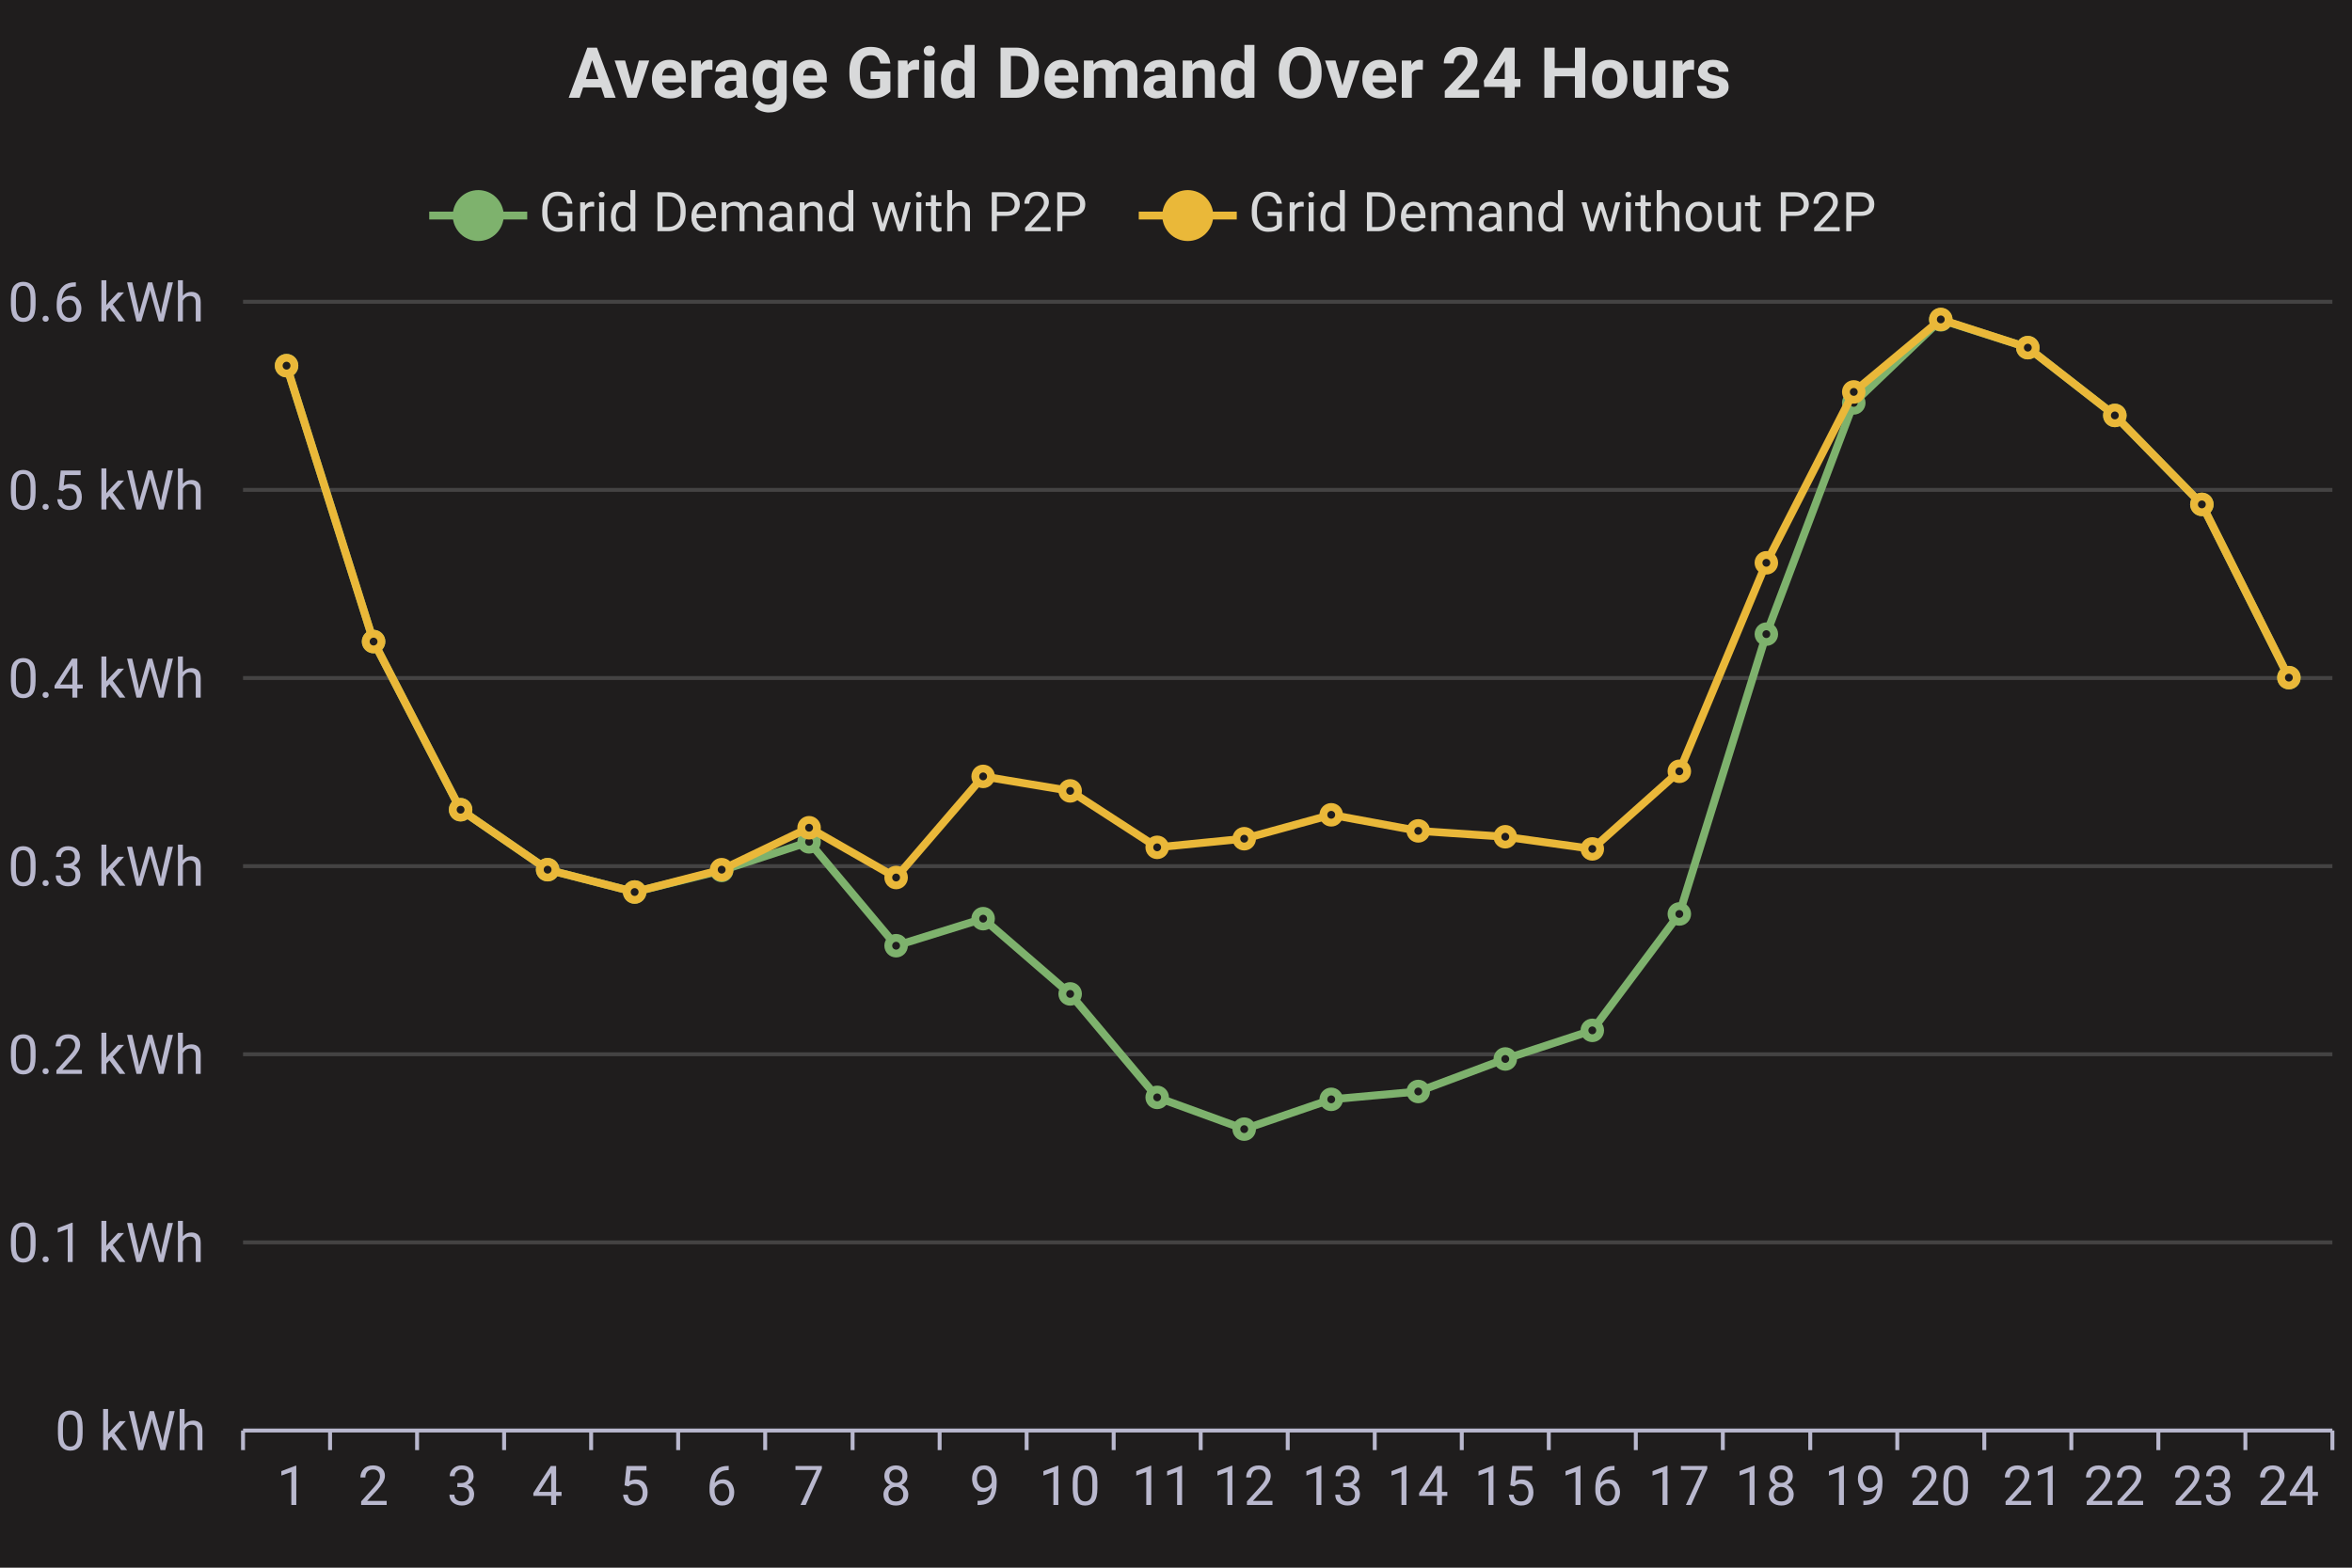
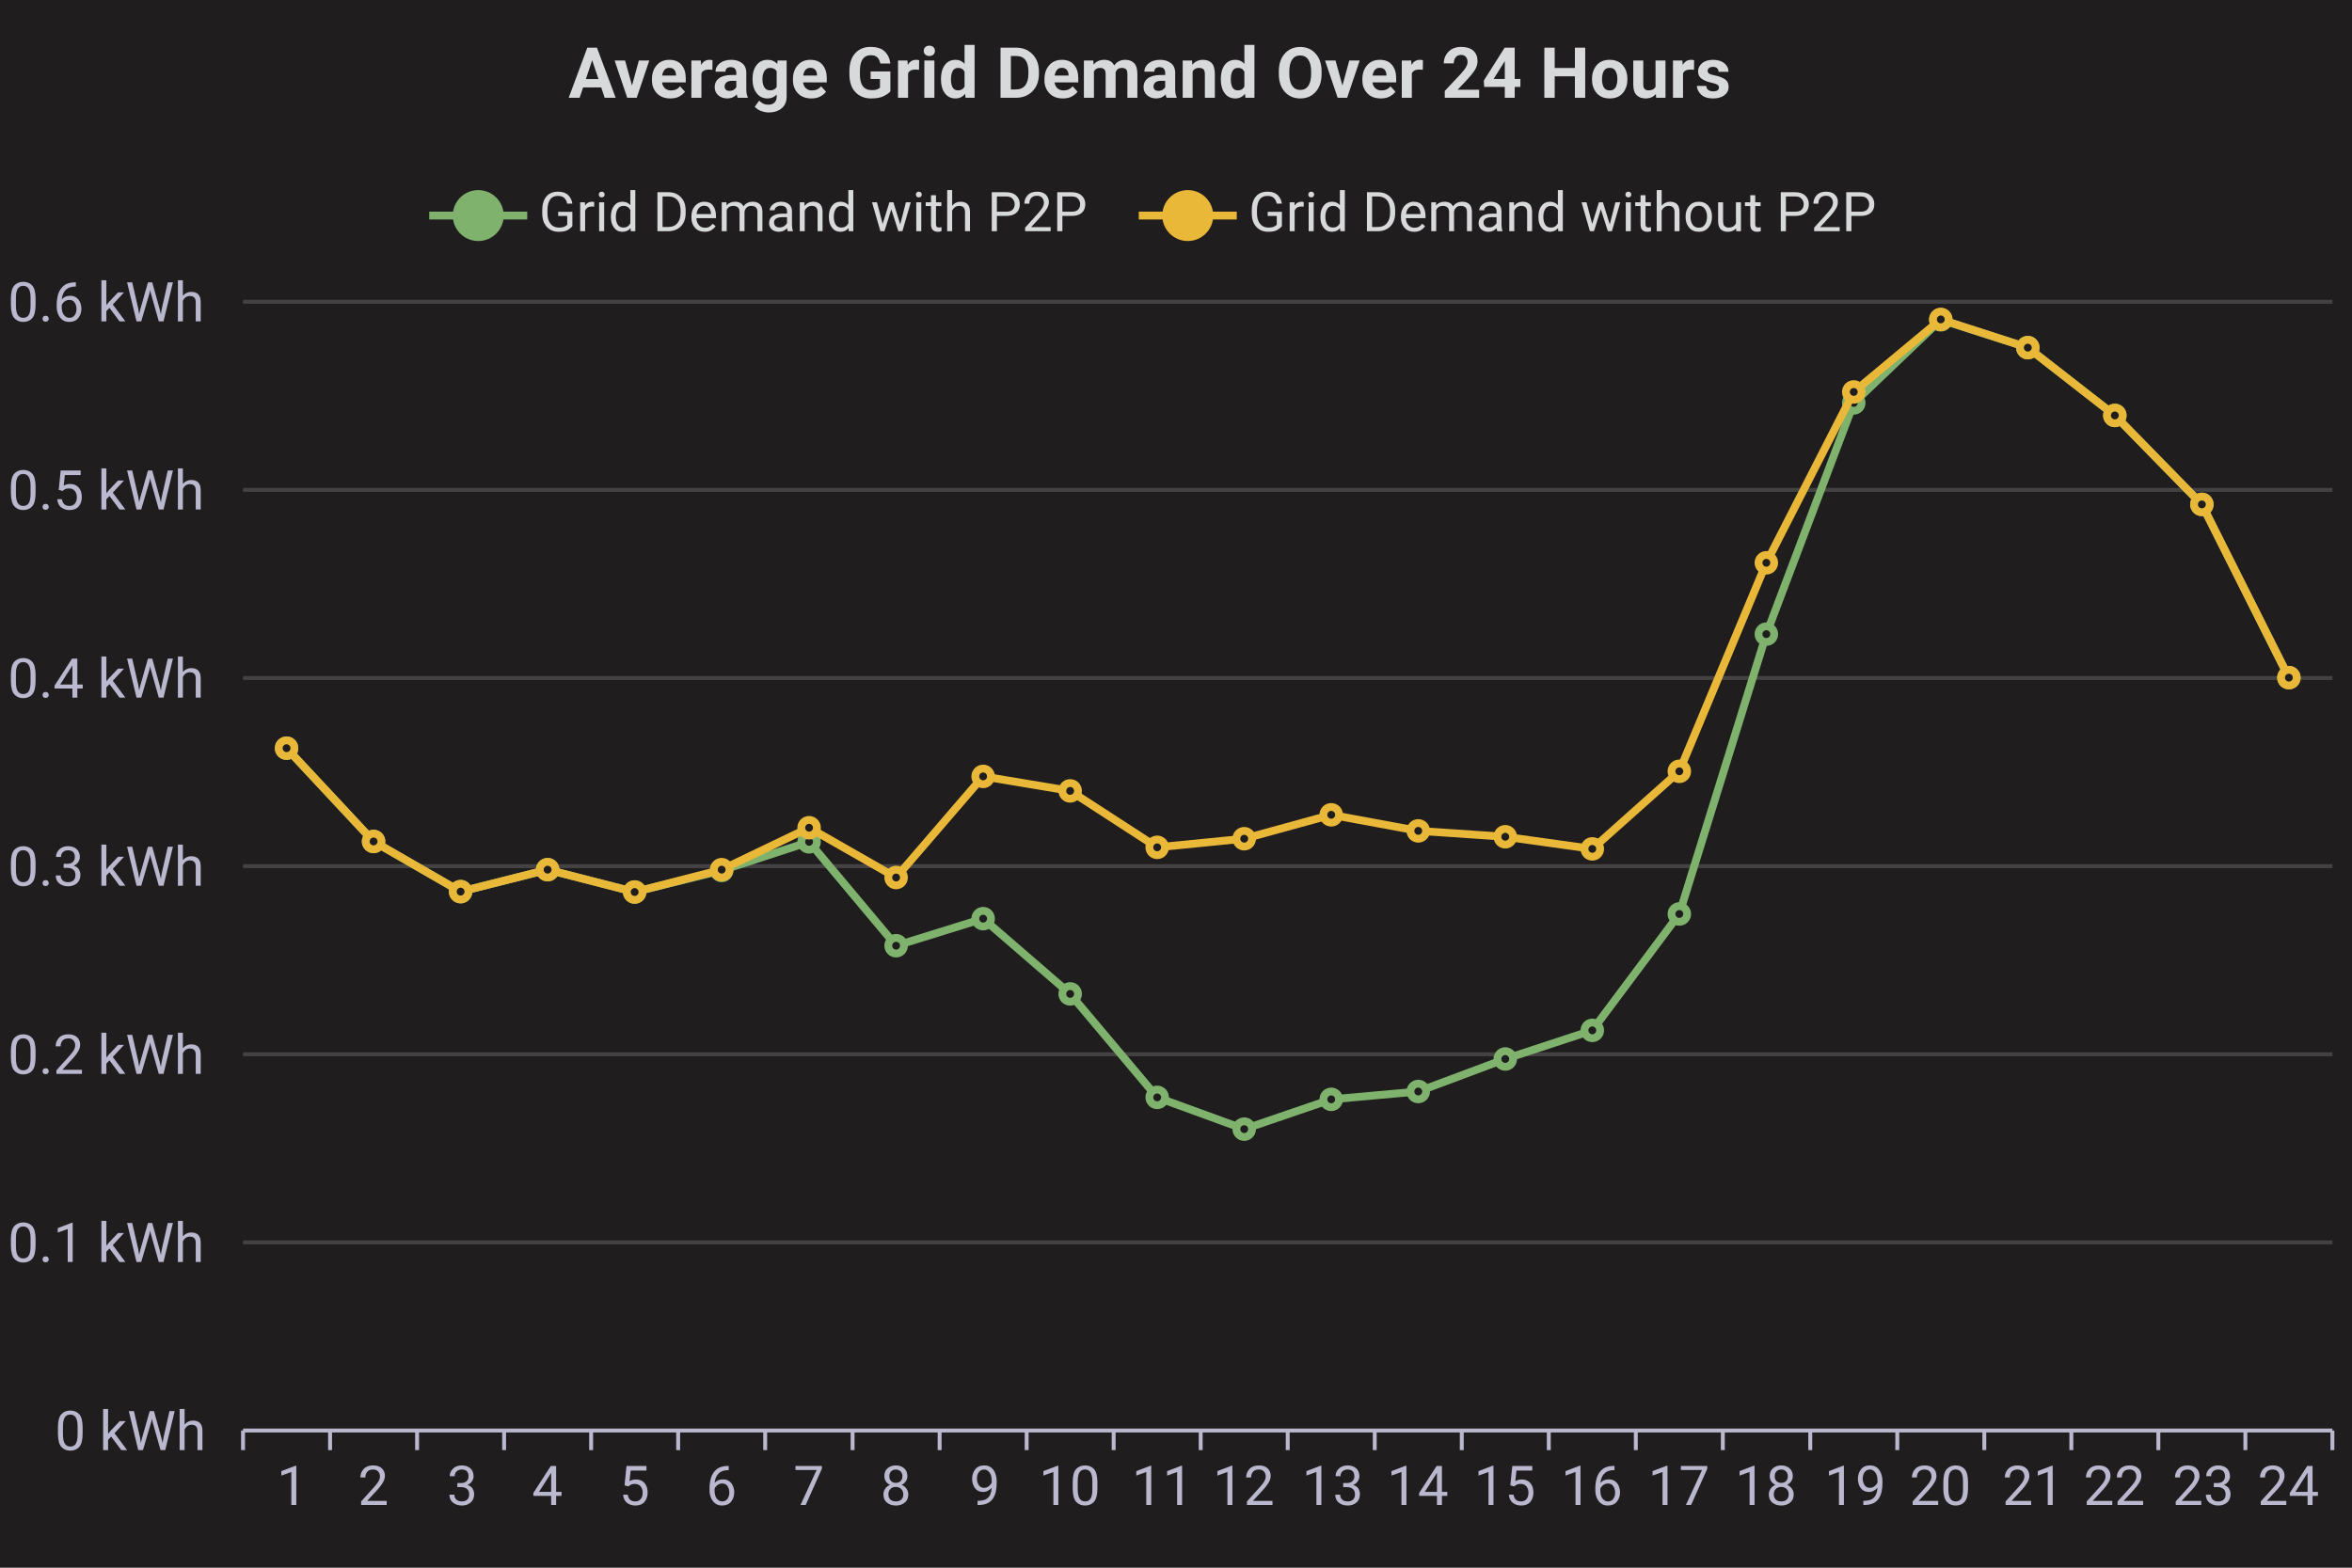
<svg xmlns="http://www.w3.org/2000/svg" width="600" height="400" viewBox="0 0 600 400">
  <rect x="0" y="0" width="600" height="400" fill="#1F1D1D" />
  <text font-size="18" x="145" y="5" dy="15" font-weight="bold" dominant-baseline="middle" font-family="Roboto" fill="#D8D9DA">
Average Grid Demand Over 24 Hours
</text>
  <g>
    <line stroke-width="2" x1="109.5" y1="55" x2="134.5" y2="55" stroke="#7EB26D" />
    <circle cx="122" cy="55" r="5.5" stroke-width="2" stroke="#7EB26D" fill="#7EB26D" />
    <text font-size="14" x="137.5" y="59" font-family="Roboto" fill="#D8D9DA">
Grid Demand with P2P
</text>
  </g>
  <g>
    <line stroke-width="2" x1="290.5" y1="55" x2="315.5" y2="55" stroke="#EAB839" />
    <circle cx="303" cy="55" r="5.5" stroke-width="2" stroke="#EAB839" fill="#EAB839" />
    <text font-size="14" x="318.5" y="59" font-family="Roboto" fill="#D8D9DA">
Grid Demand without P2P
</text>
  </g>
  <g stroke="#444343">
    <line stroke-width="1" x1="62" y1="77" x2="595" y2="77" />
    <line stroke-width="1" x1="62" y1="125" x2="595" y2="125" />
    <line stroke-width="1" x1="62" y1="173" x2="595" y2="173" />
    <line stroke-width="1" x1="62" y1="221" x2="595" y2="221" />
    <line stroke-width="1" x1="62" y1="269" x2="595" y2="269" />
    <line stroke-width="1" x1="62" y1="317" x2="595" y2="317" />
  </g>
  <g>
    <text font-size="14" x="2" y="82" font-family="Roboto" fill="#B9B8CE">
0.6 kWh
</text>
    <text font-size="14" x="2" y="130" font-family="Roboto" fill="#B9B8CE">
0.5 kWh
</text>
    <text font-size="14" x="2" y="178" font-family="Roboto" fill="#B9B8CE">
0.4 kWh
</text>
    <text font-size="14" x="2" y="226" font-family="Roboto" fill="#B9B8CE">
0.3 kWh
</text>
    <text font-size="14" x="2" y="274" font-family="Roboto" fill="#B9B8CE">
0.2 kWh
</text>
    <text font-size="14" x="2" y="322" font-family="Roboto" fill="#B9B8CE">
0.1 kWh
</text>
    <text font-size="14" x="14" y="370" font-family="Roboto" fill="#B9B8CE">
0 kWh
</text>
  </g>
  <g>
    <g stroke="#B9B8CE">
      <line stroke-width="1" x1="62" y1="365" x2="595" y2="365" />
      <line stroke-width="1" x1="62" y1="365" x2="62" y2="370" />
      <line stroke-width="1" x1="84.2" y1="365" x2="84.2" y2="370" />
      <line stroke-width="1" x1="106.4" y1="365" x2="106.4" y2="370" />
      <line stroke-width="1" x1="128.6" y1="365" x2="128.6" y2="370" />
      <line stroke-width="1" x1="150.8" y1="365" x2="150.8" y2="370" />
      <line stroke-width="1" x1="173" y1="365" x2="173" y2="370" />
      <line stroke-width="1" x1="195.2" y1="365" x2="195.2" y2="370" />
      <line stroke-width="1" x1="217.5" y1="365" x2="217.5" y2="370" />
      <line stroke-width="1" x1="239.7" y1="365" x2="239.7" y2="370" />
      <line stroke-width="1" x1="261.9" y1="365" x2="261.9" y2="370" />
      <line stroke-width="1" x1="284.1" y1="365" x2="284.1" y2="370" />
      <line stroke-width="1" x1="306.3" y1="365" x2="306.3" y2="370" />
      <line stroke-width="1" x1="328.5" y1="365" x2="328.5" y2="370" />
      <line stroke-width="1" x1="350.7" y1="365" x2="350.7" y2="370" />
      <line stroke-width="1" x1="372.9" y1="365" x2="372.9" y2="370" />
      <line stroke-width="1" x1="395.1" y1="365" x2="395.1" y2="370" />
      <line stroke-width="1" x1="417.3" y1="365" x2="417.3" y2="370" />
      <line stroke-width="1" x1="439.5" y1="365" x2="439.5" y2="370" />
      <line stroke-width="1" x1="461.8" y1="365" x2="461.8" y2="370" />
      <line stroke-width="1" x1="484" y1="365" x2="484" y2="370" />
      <line stroke-width="1" x1="506.2" y1="365" x2="506.2" y2="370" />
      <line stroke-width="1" x1="528.4" y1="365" x2="528.4" y2="370" />
      <line stroke-width="1" x1="550.6" y1="365" x2="550.6" y2="370" />
      <line stroke-width="1" x1="572.8" y1="365" x2="572.8" y2="370" />
      <line stroke-width="1" x1="595" y1="365" x2="595" y2="370" />
    </g>
    <text font-size="14" x="70.6" y="384" font-family="Roboto" fill="#B9B8CE">
1
</text>
    <text font-size="14" x="91.3" y="384" font-family="Roboto" fill="#B9B8CE">
2
</text>
    <text font-size="14" x="114" y="384" font-family="Roboto" fill="#B9B8CE">
3
</text>
    <text font-size="14" x="135.7" y="384" font-family="Roboto" fill="#B9B8CE">
4
</text>
    <text font-size="14" x="157.9" y="384" font-family="Roboto" fill="#B9B8CE">
5
</text>
    <text font-size="14" x="180.1" y="384" font-family="Roboto" fill="#B9B8CE">
6
</text>
    <text font-size="14" x="202.4" y="384" font-family="Roboto" fill="#B9B8CE">
7
</text>
    <text font-size="14" x="224.6" y="384" font-family="Roboto" fill="#B9B8CE">
8
</text>
    <text font-size="14" x="247.3" y="384" font-family="Roboto" fill="#B9B8CE">
9
</text>
    <text font-size="14" x="265" y="384" font-family="Roboto" fill="#B9B8CE">
10
</text>
    <text font-size="14" x="288.7" y="384" font-family="Roboto" fill="#B9B8CE">
11
</text>
    <text font-size="14" x="309.4" y="384" font-family="Roboto" fill="#B9B8CE">
12
</text>
    <text font-size="14" x="332.1" y="384" font-family="Roboto" fill="#B9B8CE">
13
</text>
    <text font-size="14" x="353.8" y="384" font-family="Roboto" fill="#B9B8CE">
14
</text>
    <text font-size="14" x="376" y="384" font-family="Roboto" fill="#B9B8CE">
15
</text>
    <text font-size="14" x="398.2" y="384" font-family="Roboto" fill="#B9B8CE">
16
</text>
    <text font-size="14" x="420.4" y="384" font-family="Roboto" fill="#B9B8CE">
17
</text>
    <text font-size="14" x="442.6" y="384" font-family="Roboto" fill="#B9B8CE">
18
</text>
    <text font-size="14" x="465.4" y="384" font-family="Roboto" fill="#B9B8CE">
19
</text>
    <text font-size="14" x="487.1" y="384" font-family="Roboto" fill="#B9B8CE">
20
</text>
    <text font-size="14" x="510.8" y="384" font-family="Roboto" fill="#B9B8CE">
21
</text>
    <text font-size="14" x="531.5" y="384" font-family="Roboto" fill="#B9B8CE">
22
</text>
    <text font-size="14" x="554.2" y="384" font-family="Roboto" fill="#B9B8CE">
23
</text>
    <text font-size="14" x="575.9" y="384" font-family="Roboto" fill="#B9B8CE">
24
</text>
  </g>
  <g>
-     <path d="M 73.1 93.3 L 95.3 163.7 L 117.5 206.6 L 139.7 221.9 L 161.9 227.6 L 184.1 222.1 L 206.4 214.8 L 228.6 241.3 L 250.8 234.4 L 273 253.6 L 295.2 280 L 317.4 288.1 L 339.6 280.5 L 361.8 278.5 L 384 270.2 L 406.2 262.9 L 428.4 233.2 L 450.6 161.8 L 472.9 102.8 L 495.1 81.6 L 517.3 88.7 L 539.5 106 L 561.7 128.7 L 583.9 172.9" stroke-width="2" fill="none" stroke="#7EB26D" />
-     <circle cx="73.1" cy="93.3" r="2" stroke-width="2" stroke="#7EB26D" fill="#1F1D1D" />
-     <circle cx="95.3" cy="163.7" r="2" stroke-width="2" stroke="#7EB26D" fill="#1F1D1D" />
-     <circle cx="117.5" cy="206.6" r="2" stroke-width="2" stroke="#7EB26D" fill="#1F1D1D" />
+     <path d="M 73.1 190.9 L 95.3 214.7 L 117.5 227.5 L 139.7 221.9 L 161.9 227.6 L 184.1 222.1 L 206.4 214.8 L 228.6 241.3 L 250.8 234.4 L 273 253.6 L 295.2 280 L 317.4 288.1 L 339.6 280.5 L 361.8 278.5 L 384 270.2 L 406.2 262.9 L 428.4 233.2 L 450.6 161.8 L 472.9 102.8 L 495.1 81.6 L 517.3 88.7 L 539.5 106 L 561.7 128.7 L 583.9 172.9" stroke-width="2" fill="none" stroke="#7EB26D" />
+     <circle cx="73.1" cy="190.9" r="2" stroke-width="2" stroke="#7EB26D" fill="#1F1D1D" />
+     <circle cx="95.3" cy="214.7" r="2" stroke-width="2" stroke="#7EB26D" fill="#1F1D1D" />
+     <circle cx="117.5" cy="227.5" r="2" stroke-width="2" stroke="#7EB26D" fill="#1F1D1D" />
    <circle cx="139.7" cy="221.9" r="2" stroke-width="2" stroke="#7EB26D" fill="#1F1D1D" />
    <circle cx="161.9" cy="227.6" r="2" stroke-width="2" stroke="#7EB26D" fill="#1F1D1D" />
    <circle cx="184.1" cy="222.1" r="2" stroke-width="2" stroke="#7EB26D" fill="#1F1D1D" />
    <circle cx="206.4" cy="214.8" r="2" stroke-width="2" stroke="#7EB26D" fill="#1F1D1D" />
    <circle cx="228.6" cy="241.3" r="2" stroke-width="2" stroke="#7EB26D" fill="#1F1D1D" />
    <circle cx="250.8" cy="234.4" r="2" stroke-width="2" stroke="#7EB26D" fill="#1F1D1D" />
    <circle cx="273" cy="253.6" r="2" stroke-width="2" stroke="#7EB26D" fill="#1F1D1D" />
    <circle cx="295.2" cy="280" r="2" stroke-width="2" stroke="#7EB26D" fill="#1F1D1D" />
    <circle cx="317.4" cy="288.1" r="2" stroke-width="2" stroke="#7EB26D" fill="#1F1D1D" />
    <circle cx="339.6" cy="280.5" r="2" stroke-width="2" stroke="#7EB26D" fill="#1F1D1D" />
    <circle cx="361.8" cy="278.5" r="2" stroke-width="2" stroke="#7EB26D" fill="#1F1D1D" />
    <circle cx="384" cy="270.2" r="2" stroke-width="2" stroke="#7EB26D" fill="#1F1D1D" />
    <circle cx="406.2" cy="262.9" r="2" stroke-width="2" stroke="#7EB26D" fill="#1F1D1D" />
    <circle cx="428.4" cy="233.2" r="2" stroke-width="2" stroke="#7EB26D" fill="#1F1D1D" />
    <circle cx="450.6" cy="161.8" r="2" stroke-width="2" stroke="#7EB26D" fill="#1F1D1D" />
    <circle cx="472.9" cy="102.8" r="2" stroke-width="2" stroke="#7EB26D" fill="#1F1D1D" />
    <circle cx="495.1" cy="81.6" r="2" stroke-width="2" stroke="#7EB26D" fill="#1F1D1D" />
    <circle cx="517.3" cy="88.7" r="2" stroke-width="2" stroke="#7EB26D" fill="#1F1D1D" />
    <circle cx="539.5" cy="106" r="2" stroke-width="2" stroke="#7EB26D" fill="#1F1D1D" />
    <circle cx="561.7" cy="128.7" r="2" stroke-width="2" stroke="#7EB26D" fill="#1F1D1D" />
    <circle cx="583.9" cy="172.9" r="2" stroke-width="2" stroke="#7EB26D" fill="#1F1D1D" />
  </g>
  <g>
-     <path d="M 73.1 93.3 L 95.3 163.7 L 117.5 206.6 L 139.7 221.9 L 161.9 227.6 L 184.1 221.9 L 206.4 211.2 L 228.6 223.9 L 250.8 198.1 L 273 201.8 L 295.2 216.2 L 317.4 214 L 339.6 207.9 L 361.8 212 L 384 213.5 L 406.2 216.6 L 428.4 196.8 L 450.6 143.6 L 472.9 100 L 495.1 81.5 L 517.3 88.7 L 539.5 106 L 561.7 128.7 L 583.9 172.9" stroke-width="2" fill="none" stroke="#EAB839" />
-     <circle cx="73.1" cy="93.3" r="2" stroke-width="2" stroke="#EAB839" fill="#1F1D1D" />
-     <circle cx="95.3" cy="163.7" r="2" stroke-width="2" stroke="#EAB839" fill="#1F1D1D" />
-     <circle cx="117.5" cy="206.6" r="2" stroke-width="2" stroke="#EAB839" fill="#1F1D1D" />
+     <path d="M 73.1 190.9 L 95.3 214.7 L 117.5 227.5 L 139.7 221.9 L 161.9 227.6 L 184.1 221.9 L 206.4 211.2 L 228.6 223.9 L 250.8 198.1 L 273 201.8 L 295.2 216.2 L 317.4 214 L 339.6 207.9 L 361.8 212 L 384 213.5 L 406.2 216.6 L 428.4 196.8 L 450.6 143.6 L 472.9 100 L 495.1 81.5 L 517.3 88.7 L 539.5 106 L 561.7 128.7 L 583.9 172.9" stroke-width="2" fill="none" stroke="#EAB839" />
+     <circle cx="73.1" cy="190.9" r="2" stroke-width="2" stroke="#EAB839" fill="#1F1D1D" />
+     <circle cx="95.3" cy="214.7" r="2" stroke-width="2" stroke="#EAB839" fill="#1F1D1D" />
+     <circle cx="117.5" cy="227.5" r="2" stroke-width="2" stroke="#EAB839" fill="#1F1D1D" />
    <circle cx="139.7" cy="221.9" r="2" stroke-width="2" stroke="#EAB839" fill="#1F1D1D" />
    <circle cx="161.9" cy="227.6" r="2" stroke-width="2" stroke="#EAB839" fill="#1F1D1D" />
    <circle cx="184.1" cy="221.9" r="2" stroke-width="2" stroke="#EAB839" fill="#1F1D1D" />
    <circle cx="206.4" cy="211.2" r="2" stroke-width="2" stroke="#EAB839" fill="#1F1D1D" />
    <circle cx="228.6" cy="223.9" r="2" stroke-width="2" stroke="#EAB839" fill="#1F1D1D" />
    <circle cx="250.8" cy="198.1" r="2" stroke-width="2" stroke="#EAB839" fill="#1F1D1D" />
    <circle cx="273" cy="201.8" r="2" stroke-width="2" stroke="#EAB839" fill="#1F1D1D" />
    <circle cx="295.2" cy="216.2" r="2" stroke-width="2" stroke="#EAB839" fill="#1F1D1D" />
    <circle cx="317.4" cy="214" r="2" stroke-width="2" stroke="#EAB839" fill="#1F1D1D" />
    <circle cx="339.6" cy="207.9" r="2" stroke-width="2" stroke="#EAB839" fill="#1F1D1D" />
    <circle cx="361.8" cy="212" r="2" stroke-width="2" stroke="#EAB839" fill="#1F1D1D" />
    <circle cx="384" cy="213.5" r="2" stroke-width="2" stroke="#EAB839" fill="#1F1D1D" />
    <circle cx="406.2" cy="216.6" r="2" stroke-width="2" stroke="#EAB839" fill="#1F1D1D" />
    <circle cx="428.4" cy="196.8" r="2" stroke-width="2" stroke="#EAB839" fill="#1F1D1D" />
    <circle cx="450.6" cy="143.6" r="2" stroke-width="2" stroke="#EAB839" fill="#1F1D1D" />
    <circle cx="472.9" cy="100" r="2" stroke-width="2" stroke="#EAB839" fill="#1F1D1D" />
    <circle cx="495.1" cy="81.5" r="2" stroke-width="2" stroke="#EAB839" fill="#1F1D1D" />
    <circle cx="517.3" cy="88.7" r="2" stroke-width="2" stroke="#EAB839" fill="#1F1D1D" />
    <circle cx="539.5" cy="106" r="2" stroke-width="2" stroke="#EAB839" fill="#1F1D1D" />
    <circle cx="561.7" cy="128.7" r="2" stroke-width="2" stroke="#EAB839" fill="#1F1D1D" />
    <circle cx="583.9" cy="172.9" r="2" stroke-width="2" stroke="#EAB839" fill="#1F1D1D" />
  </g>
</svg>
